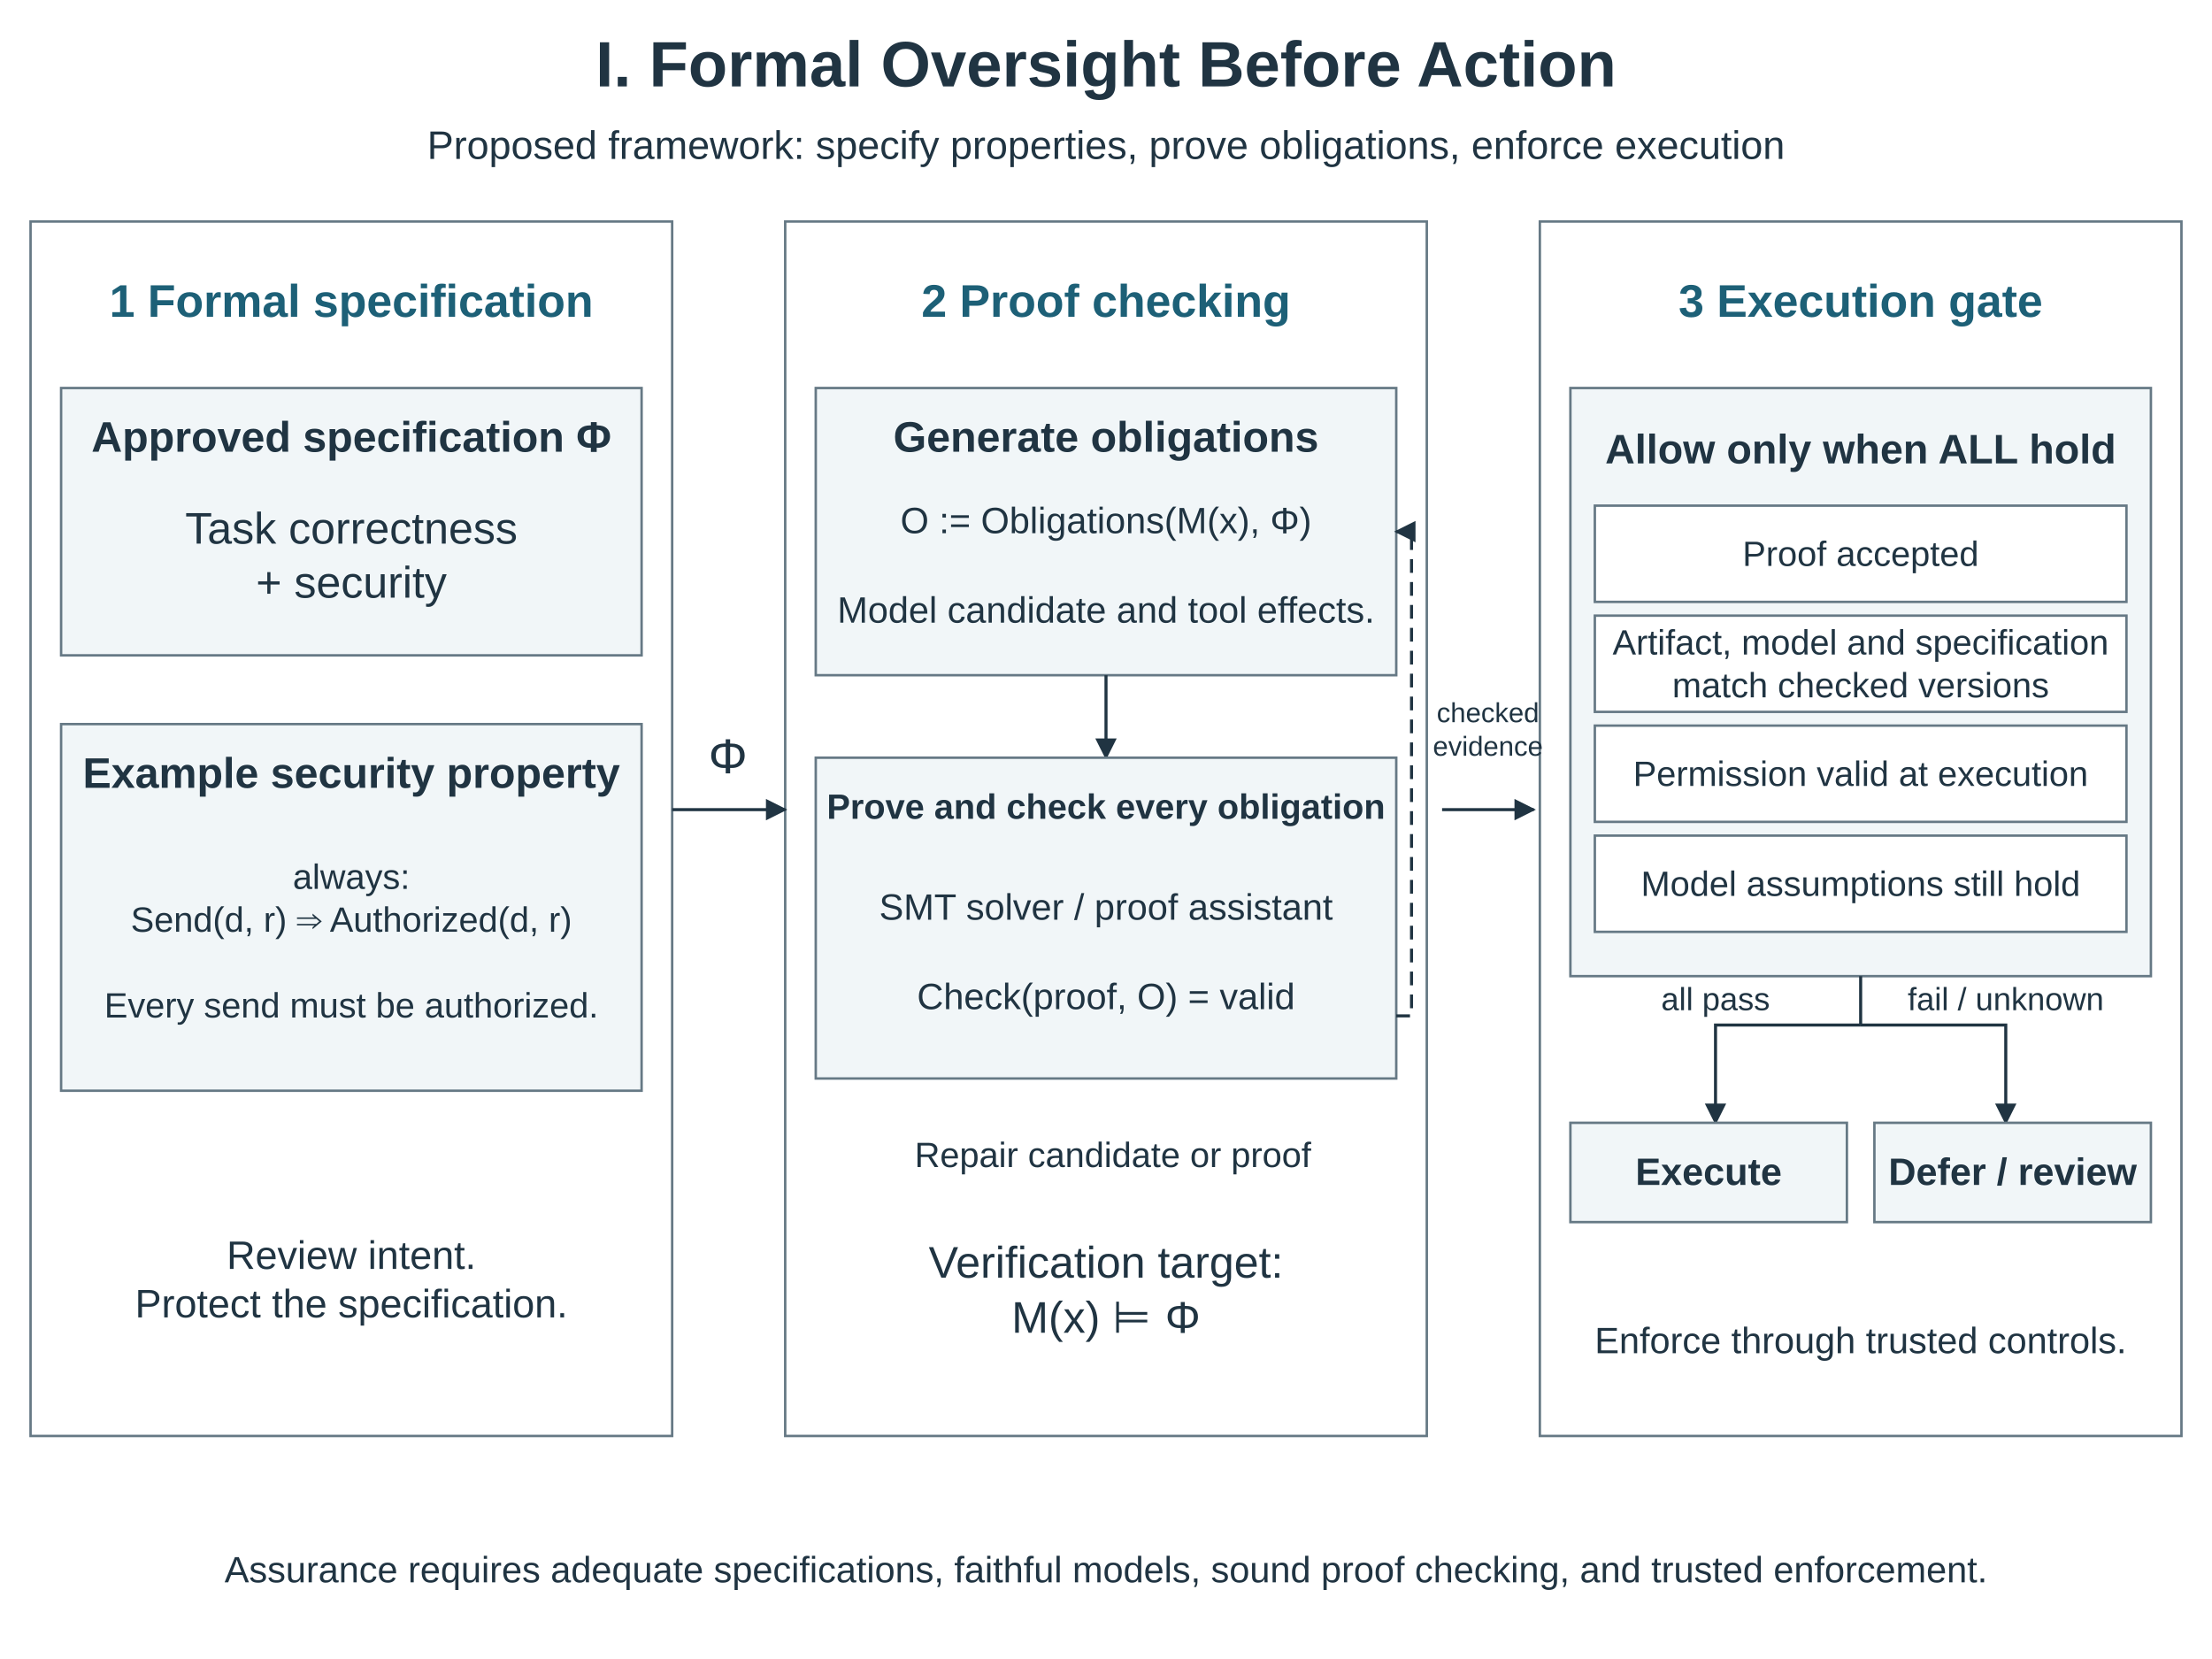
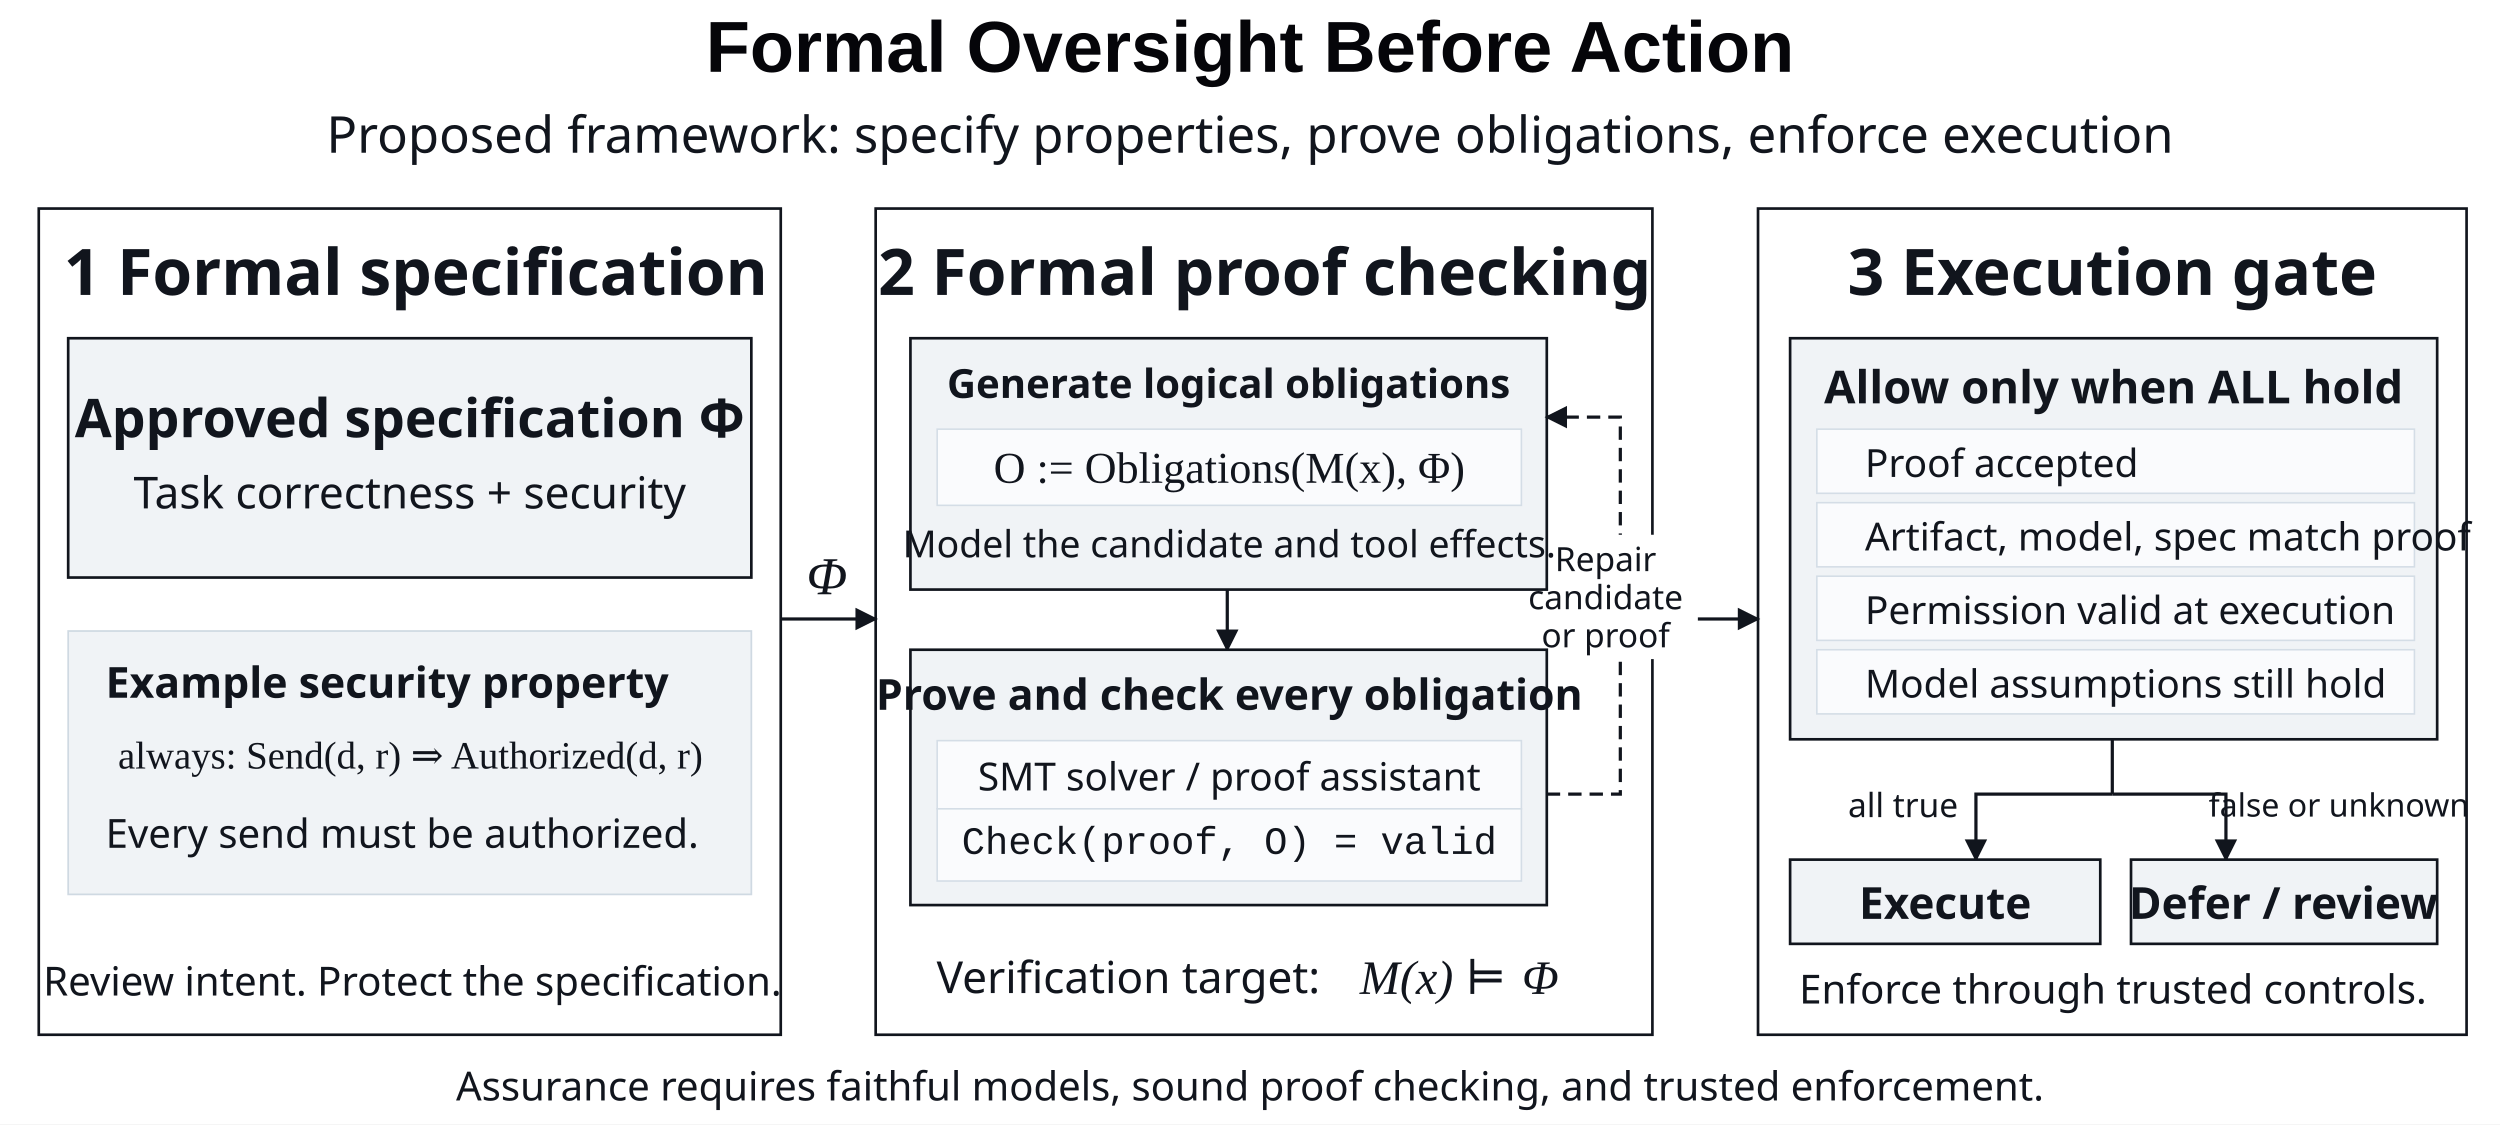
- <svg xmlns="http://www.w3.org/2000/svg" width="1448" height="1086" viewBox="0 0 1448 1086" role="img" aria-labelledby="title">
+ <svg xmlns="http://www.w3.org/2000/svg" width="1870" height="841" viewBox="0 0 1870 841" role="img" aria-labelledby="title">
  <defs>
    <marker id="arrow" viewBox="0 0 10 10" refX="9" refY="5" markerWidth="7" markerHeight="7" orient="auto-start-reverse">
-       <path d="M 0 0 L 10 5 L 0 10 z" fill="#203442" />
+       <path d="M 0 0 L 10 5 L 0 10 z" fill="#11151D" />
    </marker>
  </defs>
-   <rect width="1448" height="1086" fill="white" />
-   <text x="724" y="42" dominant-baseline="central" text-anchor="middle" font-family="Arial, Helvetica, sans-serif" font-size="42" font-weight="700" fill="#203442">I. Formal Oversight Before Action</text>
-   <text x="724" y="95" dominant-baseline="central" text-anchor="middle" font-family="Arial, Helvetica, sans-serif" font-size="26" font-weight="400" fill="#203442">Proposed framework: specify properties, prove obligations, enforce execution</text>
-   <rect x="20" y="145" width="420" height="795" fill="#FFFFFF" stroke="#667985" stroke-width="1.6" />
-   <text x="230" y="197" dominant-baseline="central" text-anchor="middle" font-family="Arial, Helvetica, sans-serif" font-size="30" font-weight="700" fill="#1D6077">1  Formal specification</text>
-   <rect x="514" y="145" width="420" height="795" fill="#FFFFFF" stroke="#667985" stroke-width="1.6" />
-   <text x="724" y="197" dominant-baseline="central" text-anchor="middle" font-family="Arial, Helvetica, sans-serif" font-size="30" font-weight="700" fill="#1D6077">2  Proof checking</text>
-   <rect x="1008" y="145" width="420" height="795" fill="#FFFFFF" stroke="#667985" stroke-width="1.6" />
-   <text x="1218" y="197" dominant-baseline="central" text-anchor="middle" font-family="Arial, Helvetica, sans-serif" font-size="30" font-weight="700" fill="#1D6077">3  Execution gate</text>
-   <rect x="40" y="254" width="380" height="175" fill="#F1F6F8" stroke="#667985" stroke-width="1.6" />
-   <text x="230" y="286" dominant-baseline="central" text-anchor="middle" font-family="Arial, Helvetica, sans-serif" font-size="28" font-weight="700" fill="#203442">Approved specification Φ</text>
-   <text x="230" y="345.81" dominant-baseline="central" text-anchor="middle" font-family="Arial, Helvetica, sans-serif" font-size="29" font-weight="400" fill="#203442">Task correctness</text>
-   <text x="230" y="381.19" dominant-baseline="central" text-anchor="middle" font-family="Arial, Helvetica, sans-serif" font-size="29" font-weight="400" fill="#203442">+ security</text>
-   <rect x="40" y="474" width="380" height="240" fill="#F1F6F8" stroke="#667985" stroke-width="1.6" />
-   <text x="230" y="506" dominant-baseline="central" text-anchor="middle" font-family="Arial, Helvetica, sans-serif" font-size="28" font-weight="700" fill="#203442">Example security property</text>
-   <text x="230" y="573.91" dominant-baseline="central" text-anchor="middle" font-family="Arial, Helvetica, sans-serif" font-size="23" font-weight="400" fill="#203442">always:</text>
-   <text x="230" y="601.97" dominant-baseline="central" text-anchor="middle" font-family="Arial, Helvetica, sans-serif" font-size="23" font-weight="400" fill="#203442">Send(d, r) ⇒ Authorized(d, r)</text>
-   <text x="230" y="630.03" dominant-baseline="central" text-anchor="middle" font-family="Arial, Helvetica, sans-serif" font-size="23" font-weight="400" fill="#203442" />
-   <text x="230" y="658.09" dominant-baseline="central" text-anchor="middle" font-family="Arial, Helvetica, sans-serif" font-size="23" font-weight="400" fill="#203442">Every send must be authorized.</text>
-   <text x="230" y="821.64" dominant-baseline="central" text-anchor="middle" font-family="Arial, Helvetica, sans-serif" font-size="26" font-weight="400" fill="#203442">Review intent.</text>
-   <text x="230" y="853.36" dominant-baseline="central" text-anchor="middle" font-family="Arial, Helvetica, sans-serif" font-size="26" font-weight="400" fill="#203442">Protect the specification.</text>
-   <text x="476.5" y="495" dominant-baseline="central" text-anchor="middle" font-family="Arial, Helvetica, sans-serif" font-size="32" font-weight="400" fill="#203442">Φ</text>
-   <polyline points="440,530 514,530" fill="none" stroke="#203442" stroke-width="2" marker-end="url(#arrow)" />
-   <rect x="534" y="254" width="380" height="188" fill="#F1F6F8" stroke="#667985" stroke-width="1.6" />
-   <text x="724" y="286" dominant-baseline="central" text-anchor="middle" font-family="Arial, Helvetica, sans-serif" font-size="28" font-weight="700" fill="#203442">Generate obligations</text>
-   <text x="724" y="340.72" dominant-baseline="central" text-anchor="middle" font-family="Arial, Helvetica, sans-serif" font-size="24" font-weight="400" fill="#203442">O := Obligations(M(x), Φ)</text>
-   <text x="724" y="370" dominant-baseline="central" text-anchor="middle" font-family="Arial, Helvetica, sans-serif" font-size="24" font-weight="400" fill="#203442" />
-   <text x="724" y="399.28" dominant-baseline="central" text-anchor="middle" font-family="Arial, Helvetica, sans-serif" font-size="24" font-weight="400" fill="#203442">Model candidate and tool effects.</text>
-   <polyline points="724,442 724,496" fill="none" stroke="#203442" stroke-width="2" marker-end="url(#arrow)" />
-   <rect x="534" y="496" width="380" height="210" fill="#F1F6F8" stroke="#667985" stroke-width="1.6" />
-   <text x="724" y="528" dominant-baseline="central" text-anchor="middle" font-family="Arial, Helvetica, sans-serif" font-size="23" font-weight="700" fill="#203442">Prove and check every obligation</text>
-   <text x="724" y="593.72" dominant-baseline="central" text-anchor="middle" font-family="Arial, Helvetica, sans-serif" font-size="24" font-weight="400" fill="#203442">SMT solver / proof assistant</text>
-   <text x="724" y="623" dominant-baseline="central" text-anchor="middle" font-family="Arial, Helvetica, sans-serif" font-size="24" font-weight="400" fill="#203442" />
-   <text x="724" y="652.28" dominant-baseline="central" text-anchor="middle" font-family="Arial, Helvetica, sans-serif" font-size="24" font-weight="400" fill="#203442">Check(proof, O) = valid</text>
-   <text x="724" y="826.31" dominant-baseline="central" text-anchor="middle" font-family="Arial, Helvetica, sans-serif" font-size="29" font-weight="400" fill="#203442">Verification target:</text>
-   <text x="724" y="861.69" dominant-baseline="central" text-anchor="middle" font-family="Arial, Helvetica, sans-serif" font-size="29" font-weight="400" fill="#203442">M(x) ⊨ Φ</text>
-   <polyline points="914,665 924,665 924,348 914,348" fill="none" stroke="#203442" stroke-width="2" stroke-dasharray="9 6" marker-end="url(#arrow)" />
-   <text x="728.5" y="756" dominant-baseline="central" text-anchor="middle" font-family="Arial, Helvetica, sans-serif" font-size="23" font-weight="400" fill="#203442">Repair candidate or proof</text>
-   <text x="974" y="466.52" dominant-baseline="central" text-anchor="middle" font-family="Arial, Helvetica, sans-serif" font-size="18" font-weight="400" fill="#203442">checked</text>
-   <text x="974" y="488.48" dominant-baseline="central" text-anchor="middle" font-family="Arial, Helvetica, sans-serif" font-size="18" font-weight="400" fill="#203442">evidence</text>
-   <polyline points="944,530 1004,530" fill="none" stroke="#203442" stroke-width="2" marker-end="url(#arrow)" />
-   <rect x="1028" y="254" width="380" height="385" fill="#F1F6F8" stroke="#667985" stroke-width="1.6" />
-   <text x="1218" y="294" dominant-baseline="central" text-anchor="middle" font-family="Arial, Helvetica, sans-serif" font-size="27" font-weight="700" fill="#203442">Allow only when ALL hold</text>
-   <rect x="1044" y="331" width="348" height="63" fill="#FFFFFF" stroke="#667985" stroke-width="1.6" />
-   <text x="1218" y="362.5" dominant-baseline="central" text-anchor="middle" font-family="Arial, Helvetica, sans-serif" font-size="23" font-weight="400" fill="#203442">Proof accepted</text>
-   <rect x="1044" y="403" width="348" height="63" fill="#FFFFFF" stroke="#667985" stroke-width="1.6" />
-   <text x="1218" y="420.47" dominant-baseline="central" text-anchor="middle" font-family="Arial, Helvetica, sans-serif" font-size="23" font-weight="400" fill="#203442">Artifact, model and specification</text>
-   <text x="1218" y="448.53" dominant-baseline="central" text-anchor="middle" font-family="Arial, Helvetica, sans-serif" font-size="23" font-weight="400" fill="#203442">match checked versions</text>
-   <rect x="1044" y="475" width="348" height="63" fill="#FFFFFF" stroke="#667985" stroke-width="1.6" />
-   <text x="1218" y="506.5" dominant-baseline="central" text-anchor="middle" font-family="Arial, Helvetica, sans-serif" font-size="23" font-weight="400" fill="#203442">Permission valid at execution</text>
-   <rect x="1044" y="547" width="348" height="63" fill="#FFFFFF" stroke="#667985" stroke-width="1.6" />
-   <text x="1218" y="578.5" dominant-baseline="central" text-anchor="middle" font-family="Arial, Helvetica, sans-serif" font-size="23" font-weight="400" fill="#203442">Model assumptions still hold</text>
-   <polyline points="1218,639 1218,671" fill="none" stroke="#203442" stroke-width="2" />
-   <polyline points="1218,671 1123,671 1123,735" fill="none" stroke="#203442" stroke-width="2" marker-end="url(#arrow)" />
-   <polyline points="1218,671 1313,671 1313,735" fill="none" stroke="#203442" stroke-width="2" marker-end="url(#arrow)" />
-   <text x="1123" y="654" dominant-baseline="central" text-anchor="middle" font-family="Arial, Helvetica, sans-serif" font-size="21" font-weight="400" fill="#203442">all pass</text>
-   <text x="1313" y="654" dominant-baseline="central" text-anchor="middle" font-family="Arial, Helvetica, sans-serif" font-size="21" font-weight="400" fill="#203442">fail / unknown</text>
-   <rect x="1028" y="735" width="181" height="65" fill="#F1F6F8" stroke="#667985" stroke-width="1.6" />
-   <rect x="1227" y="735" width="181" height="65" fill="#F1F6F8" stroke="#667985" stroke-width="1.6" />
-   <text x="1118.5" y="767" dominant-baseline="central" text-anchor="middle" font-family="Arial, Helvetica, sans-serif" font-size="25" font-weight="700" fill="#203442">Execute</text>
-   <text x="1317.5" y="767" dominant-baseline="central" text-anchor="middle" font-family="Arial, Helvetica, sans-serif" font-size="25" font-weight="700" fill="#203442">Defer / review</text>
-   <text x="1218" y="877.5" dominant-baseline="central" text-anchor="middle" font-family="Arial, Helvetica, sans-serif" font-size="24" font-weight="400" fill="#203442">Enforce through trusted controls.</text>
-   <text x="724" y="1027.5" dominant-baseline="central" text-anchor="middle" font-family="Arial, Helvetica, sans-serif" font-size="24" font-weight="400" fill="#203442">Assurance requires adequate specifications, faithful models, sound proof checking, and trusted enforcement.</text>
+   <rect width="1870" height="841" fill="white" />
+   <text x="935" y="35" dominant-baseline="central" text-anchor="middle" font-family="Arial, sans-serif" font-size="54" font-weight="700" font-style="normal" fill="#050509">Formal Oversight Before Action</text>
+   <text x="935" y="99.5" dominant-baseline="central" text-anchor="middle" font-family="Arial Narrow, sans-serif" font-size="38" font-weight="400" font-style="normal" fill="#11151D">Proposed framework: specify properties, prove obligations, enforce execution</text>
+   <rect x="29" y="156" width="555" height="618" fill="#FFFFFF" stroke="#11151D" stroke-width="2" />
+   <rect x="655" y="156" width="581" height="618" fill="#FFFFFF" stroke="#11151D" stroke-width="2" />
+   <rect x="1315" y="156" width="530" height="618" fill="#FFFFFF" stroke="#11151D" stroke-width="2" />
+   <text x="311" y="202" dominant-baseline="central" text-anchor="middle" font-family="Arial Narrow, sans-serif" font-size="48" font-weight="700" font-style="normal" fill="#11151D">1   Formal specification</text>
+   <text x="946" y="202" dominant-baseline="central" text-anchor="middle" font-family="Arial Narrow, sans-serif" font-size="48" font-weight="700" font-style="normal" fill="#11151D">2   Formal proof checking</text>
+   <text x="1580" y="202" dominant-baseline="central" text-anchor="middle" font-family="Arial Narrow, sans-serif" font-size="48" font-weight="700" font-style="normal" fill="#11151D">3   Execution gate</text>
+   <rect x="51" y="253" width="511" height="179" fill="#F0F3F6" stroke="#11151D" stroke-width="2" />
+   <text x="306.5" y="311.5" dominant-baseline="central" text-anchor="middle" font-family="Arial Narrow, sans-serif" font-size="40" font-weight="700" font-style="normal" fill="#11151D">Approved specification Φ</text>
+   <text x="306.5" y="367.5" dominant-baseline="central" text-anchor="middle" font-family="Arial Narrow, sans-serif" font-size="33" font-weight="400" font-style="normal" fill="#11151D">Task correctness + security</text>
+   <rect x="51" y="472" width="511" height="197" fill="#F0F3F6" stroke="#CFD9E2" stroke-width="1.3" />
+   <text x="79" y="509.5" dominant-baseline="central" text-anchor="start" font-family="Arial Narrow, sans-serif" font-size="32" font-weight="700" font-style="normal" fill="#11151D">Example security property</text>
+   <text x="307" y="564" dominant-baseline="central" text-anchor="middle" font-family="Times New Roman, serif" font-size="29" font-weight="400" font-style="normal" fill="#11151D">always:  Send(d, r) ⇒ Authorized(d, r)</text>
+   <text x="79" y="622.5" dominant-baseline="central" text-anchor="start" font-family="Arial Narrow, sans-serif" font-size="30" font-weight="400" font-style="normal" fill="#11151D">Every send must be authorized.</text>
+   <text x="308.5" y="733" dominant-baseline="central" text-anchor="middle" font-family="Arial Narrow, sans-serif" font-size="30" font-weight="400" font-style="normal" fill="#11151D">Review intent. Protect the specification.</text>
+   <text x="618.5" y="431" dominant-baseline="central" text-anchor="middle" font-family="Times New Roman, serif" font-size="40" font-weight="400" font-style="italic" fill="#11151D">Φ</text>
+   <polyline points="584,463 655,463" fill="none" stroke="#11151D" stroke-width="2.4" marker-end="url(#arrow)" />
+   <rect x="681" y="253" width="476" height="188" fill="#F0F3F6" stroke="#11151D" stroke-width="2" />
+   <text x="919" y="286" dominant-baseline="central" text-anchor="middle" font-family="Arial Narrow, sans-serif" font-size="30" font-weight="700" font-style="normal" fill="#11151D">Generate logical obligations</text>
+   <rect x="701" y="321" width="437" height="57" fill="#FAFBFD" stroke="#D4DDE6" stroke-width="1.2" />
+   <text x="919.5" y="350" dominant-baseline="central" text-anchor="middle" font-family="Times New Roman, serif" font-size="33" font-weight="400" font-style="normal" fill="#11151D">O := Obligations(M(x), Φ)</text>
+   <text x="919.5" y="406" dominant-baseline="central" text-anchor="middle" font-family="Arial Narrow, sans-serif" font-size="28" font-weight="400" font-style="normal" fill="#11151D">Model the candidate and tool effects.</text>
+   <polyline points="918,441 918,486" fill="none" stroke="#11151D" stroke-width="2.4" marker-end="url(#arrow)" />
+   <rect x="681" y="486" width="476" height="191" fill="#F0F3F6" stroke="#11151D" stroke-width="2" />
+   <text x="919.5" y="518.5" dominant-baseline="central" text-anchor="middle" font-family="Arial Narrow, sans-serif" font-size="32" font-weight="700" font-style="normal" fill="#11151D">Prove and check every obligation</text>
+   <rect x="701" y="554" width="437" height="51" fill="#FAFBFD" stroke="#D4DDE6" stroke-width="1.2" />
+   <text x="919.5" y="580" dominant-baseline="central" text-anchor="middle" font-family="Arial Narrow, sans-serif" font-size="29" font-weight="400" font-style="normal" fill="#11151D">SMT solver / proof assistant</text>
+   <rect x="701" y="605" width="437" height="54" fill="#FAFBFD" stroke="#D4DDE6" stroke-width="1.2" />
+   <text x="919.5" y="631" dominant-baseline="central" text-anchor="middle" font-family="Courier New, sans-serif" font-size="29" font-weight="400" font-style="normal" fill="#11151D">Check(proof, O) = valid</text>
+   <polyline points="1157,594 1212,594 1212,312 1157,312" fill="none" stroke="#11151D" stroke-width="2.4" stroke-dasharray="10 6" marker-end="url(#arrow)" />
+   <rect x="1163" y="400" width="75" height="93" fill="#FFFFFF" stroke="#FFFFFF" stroke-width="0" />
+   <text x="1201" y="417.5" dominant-baseline="central" text-anchor="middle" font-family="Arial Narrow, sans-serif" font-size="25" font-weight="400" font-style="normal" fill="#11151D">Repair</text>
+   <text x="1201" y="446" dominant-baseline="central" text-anchor="middle" font-family="Arial Narrow, sans-serif" font-size="25" font-weight="400" font-style="normal" fill="#11151D">candidate</text>
+   <text x="1201" y="474.5" dominant-baseline="central" text-anchor="middle" font-family="Arial Narrow, sans-serif" font-size="25" font-weight="400" font-style="normal" fill="#11151D">or proof</text>
+   <text x="844" y="730" dominant-baseline="central" text-anchor="middle" font-family="Arial Narrow, sans-serif" font-size="33" font-weight="400" font-style="normal" fill="#11151D">Verification target:</text>
+   <text x="1091.5" y="730" dominant-baseline="central" text-anchor="middle" font-family="Times New Roman, serif" font-size="36" font-weight="400" font-style="italic" fill="#11151D">M(x) ⊨ Φ</text>
+   <polyline points="1270,463 1315,463" fill="none" stroke="#11151D" stroke-width="2.4" marker-end="url(#arrow)" />
+   <rect x="1339" y="253" width="484" height="300" fill="#F0F3F6" stroke="#11151D" stroke-width="2" />
+   <text x="1581" y="288.5" dominant-baseline="central" text-anchor="middle" font-family="Arial Narrow, sans-serif" font-size="34" font-weight="700" font-style="normal" fill="#11151D">Allow only when ALL hold</text>
+   <rect x="1359" y="321" width="447" height="48" fill="#FAFBFD" stroke="#D4DDE6" stroke-width="1.2" />
+   <text x="1395" y="345.5" dominant-baseline="central" text-anchor="start" font-family="Arial Narrow, sans-serif" font-size="29" font-weight="400" font-style="normal" fill="#11151D">Proof accepted</text>
+   <rect x="1359" y="376" width="447" height="48" fill="#FAFBFD" stroke="#D4DDE6" stroke-width="1.2" />
+   <text x="1395" y="400.5" dominant-baseline="central" text-anchor="start" font-family="Arial Narrow, sans-serif" font-size="29" font-weight="400" font-style="normal" fill="#11151D">Artifact, model, spec match proof</text>
+   <rect x="1359" y="431" width="447" height="48" fill="#FAFBFD" stroke="#D4DDE6" stroke-width="1.2" />
+   <text x="1395" y="455.5" dominant-baseline="central" text-anchor="start" font-family="Arial Narrow, sans-serif" font-size="29" font-weight="400" font-style="normal" fill="#11151D">Permission valid at execution</text>
+   <rect x="1359" y="486" width="447" height="48" fill="#FAFBFD" stroke="#D4DDE6" stroke-width="1.2" />
+   <text x="1395" y="510.5" dominant-baseline="central" text-anchor="start" font-family="Arial Narrow, sans-serif" font-size="29" font-weight="400" font-style="normal" fill="#11151D">Model assumptions still hold</text>
+   <polyline points="1580,553 1580,594" fill="none" stroke="#11151D" stroke-width="2.4" />
+   <polyline points="1580,594 1478,594 1478,643" fill="none" stroke="#11151D" stroke-width="2.4" marker-end="url(#arrow)" />
+   <polyline points="1580,594 1665,594 1665,643" fill="none" stroke="#11151D" stroke-width="2.4" marker-end="url(#arrow)" />
+   <text x="1423.5" y="601.5" dominant-baseline="central" text-anchor="middle" font-family="Arial Narrow, sans-serif" font-size="25" font-weight="400" font-style="normal" fill="#11151D">all true</text>
+   <text x="1749.5" y="601.5" dominant-baseline="central" text-anchor="middle" font-family="Arial Narrow, sans-serif" font-size="24" font-weight="400" font-style="normal" fill="#11151D">false or unknown</text>
+   <rect x="1339" y="643" width="232" height="63" fill="#F0F3F6" stroke="#11151D" stroke-width="2" />
+   <rect x="1594" y="643" width="229" height="63" fill="#F0F3F6" stroke="#11151D" stroke-width="2" />
+   <text x="1455" y="674.5" dominant-baseline="central" text-anchor="middle" font-family="Arial Narrow, sans-serif" font-size="33" font-weight="700" font-style="normal" fill="#11151D">Execute</text>
+   <text x="1708" y="674.5" dominant-baseline="central" text-anchor="middle" font-family="Arial Narrow, sans-serif" font-size="33" font-weight="700" font-style="normal" fill="#11151D">Defer / review</text>
+   <text x="1580.5" y="739" dominant-baseline="central" text-anchor="middle" font-family="Arial Narrow, sans-serif" font-size="30" font-weight="400" font-style="normal" fill="#11151D">Enforce through trusted controls.</text>
+   <text x="935" y="811.5" dominant-baseline="central" text-anchor="middle" font-family="Arial Narrow, sans-serif" font-size="30" font-weight="400" font-style="normal" fill="#11151D">Assurance requires faithful models, sound proof checking, and trusted enforcement.</text>
</svg>
